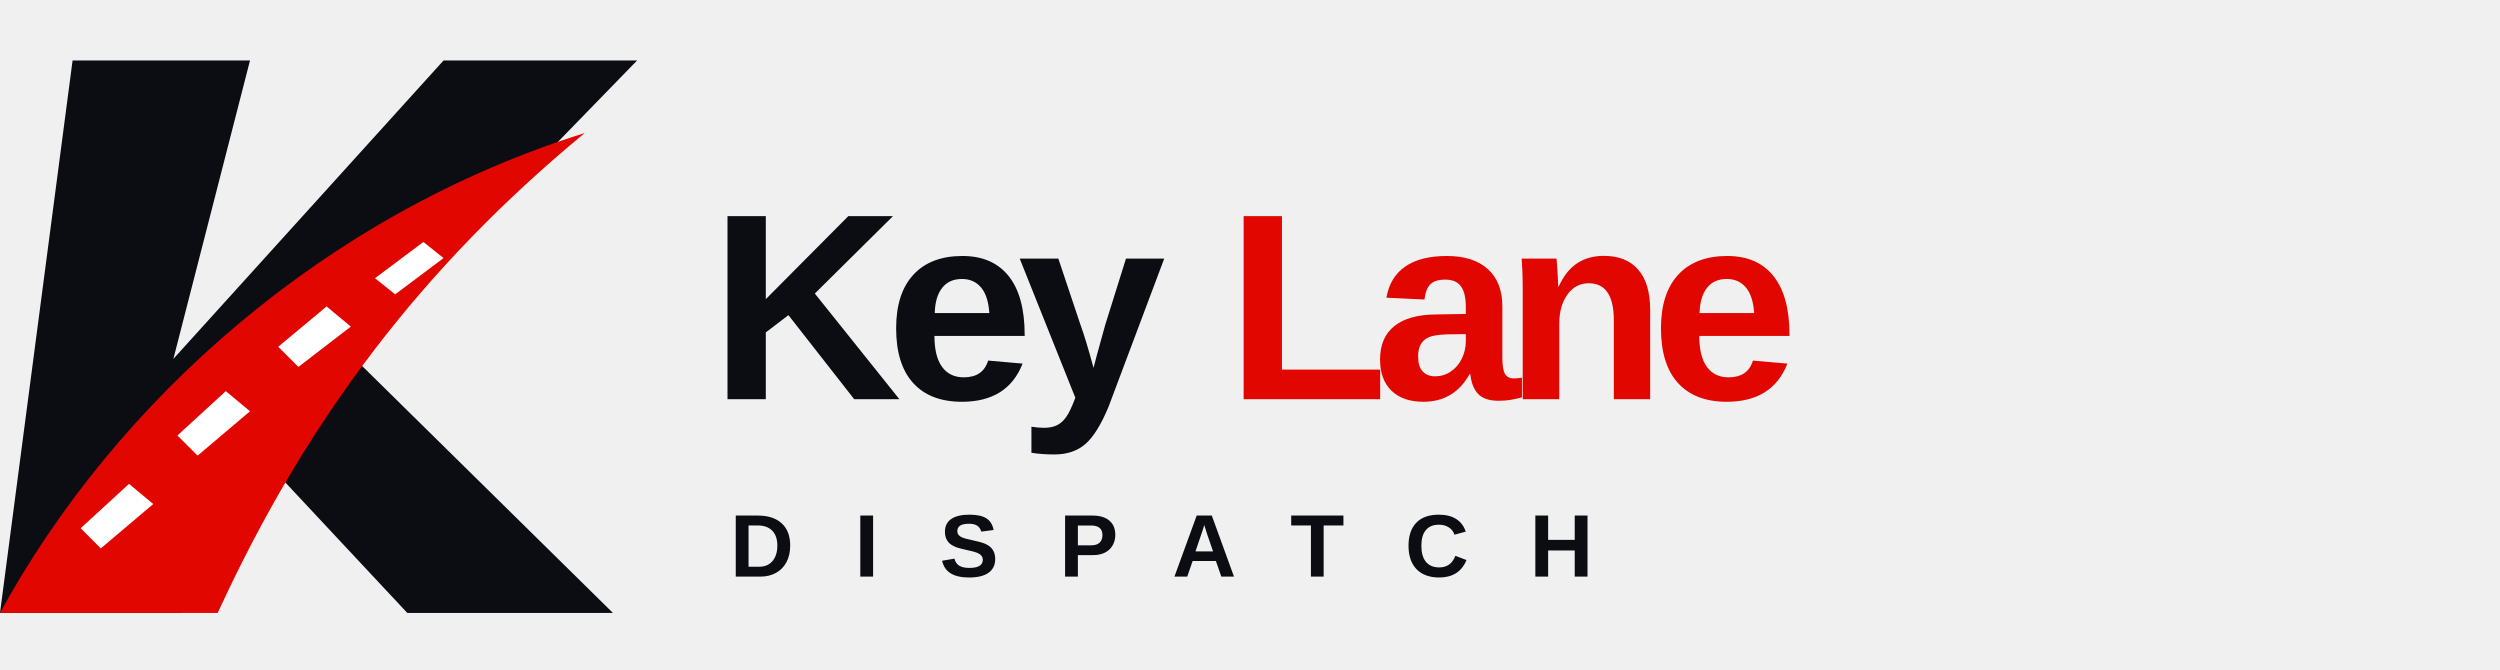
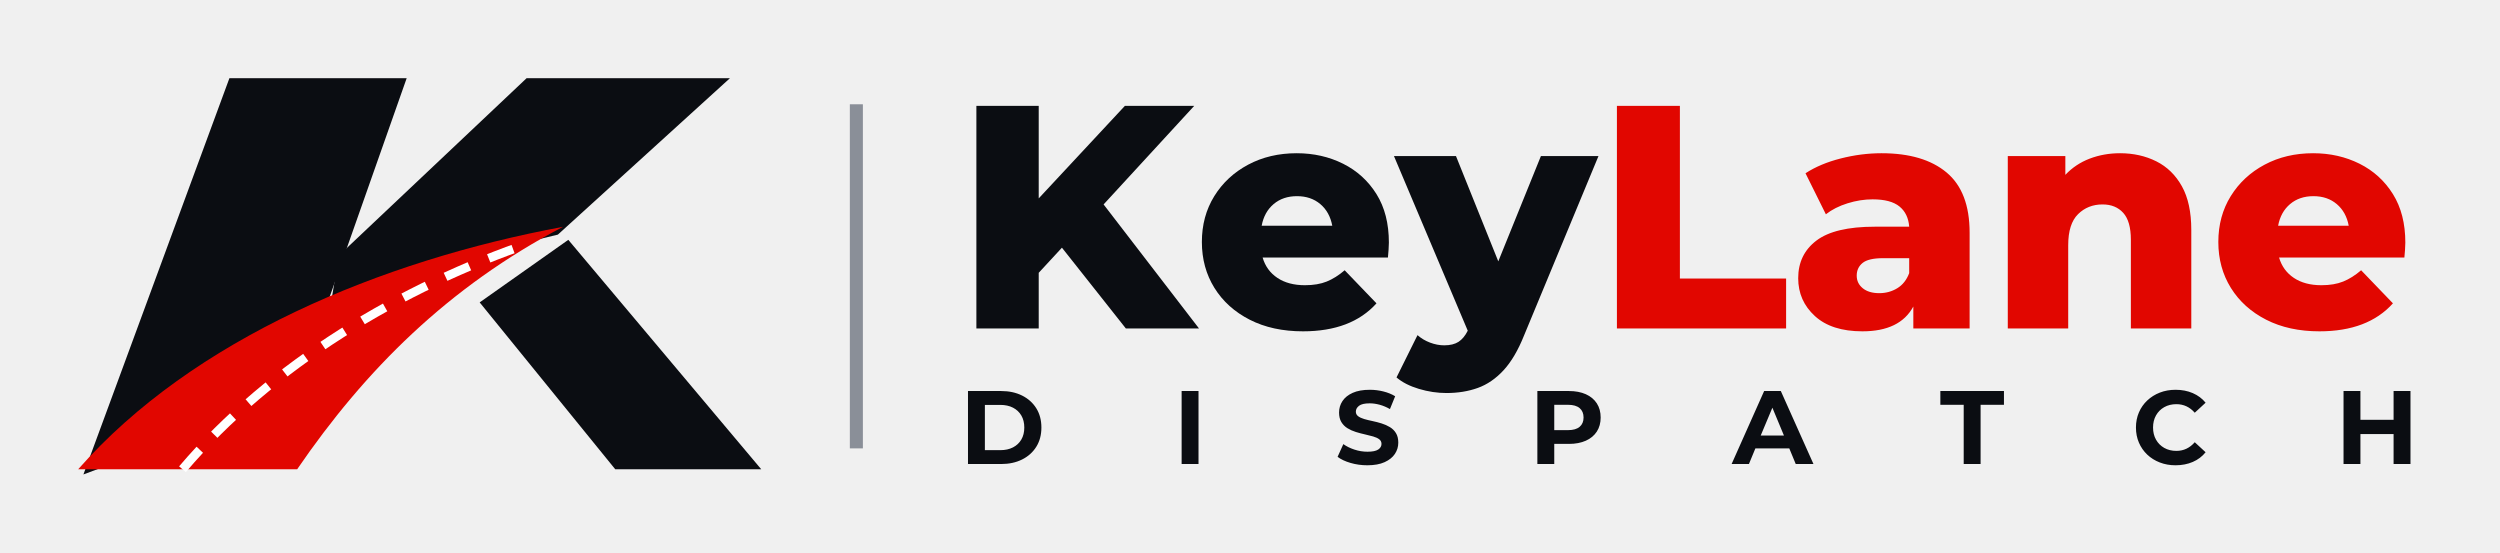
- <svg xmlns="http://www.w3.org/2000/svg" viewBox="0 0 620 166" role="img" aria-label="KeyLane Dispatch logo">
-   <path d="M18 15h44L43 89l67-74h48L87 88l65 64h-51L58 106l-13 46H0z" fill="#0B0D12" />
-   <path d="M0 152C29 99 81 53 145 33c-40 33-69 71-91 119z" fill="#E10600" />
-   <path d="m25 136 13-11-6-5-12 11zm24-23 13-11-6-5-12 11zm25-22 13-10-6-5-12 10zm24-18 12-9-5-4-12 9z" fill="#fff" />
-   <g font-family="Montserrat,Arial,sans-serif" font-weight="800" font-size="66" letter-spacing="-4">
-     <text x="176" y="99" fill="#0B0D12">Key</text>
-     <text x="304" y="99" fill="#E10600">Lane</text>
+ <svg xmlns="http://www.w3.org/2000/svg" width="959" height="212" viewBox="0 0 959 212">
+   <g transform="translate(30 30)">
+     <g transform="translate(16 0)">
+       <polygon points="42,0 110,0 79,88 56,104 26,126 2,146 -14,152" fill="#0B0D12" />
+       <polygon points="84,68 156,0 234,0 168,60 114,73 80,92" fill="#0B0D12" />
+       <polygon points="138,86 172,62 246,150 190,150" fill="#0B0D12" />
+       <path d="M-16 150 C 28 100, 100 70, 170 57 C 126 80, 94 112, 68 150 Z" fill="#E10600" />
+       <path d="M24 150 C 58 110, 108 80, 158 63" stroke="#FFFFFF" stroke-width="3.4" fill="none" stroke-dasharray="10 8" />
+     </g>
  </g>
-   <text x="181" y="143" fill="#0B0D12" font-family="Montserrat,Arial,sans-serif" font-weight="700" font-size="22" letter-spacing="15">DISPATCH</text>
+   <rect x="326" y="40" width="5" height="132" fill="#8A8F98" />
+   <path d="M374.54 126.0V40.6H398.452V76.102L431.514 40.6H458.11L423.34 78.42L459.94 126.0H431.88L407.358 95.012L398.452 104.65V126.0ZM499.834 127.098Q488.122 127.098 479.399 122.645Q470.676 118.192 465.857 110.445Q461.038 102.698 461.038 92.816Q461.038 82.934 465.796 75.248Q470.554 67.562 478.789 63.17Q487.024 58.778 497.394 58.778Q507.154 58.778 515.206 62.804Q523.258 66.83 528.016 74.455Q532.774 82.08 532.774 93.06Q532.774 94.28 532.652 95.866Q532.53 97.452 532.408 98.794H484.34Q485.804 103.796 490.013 106.602Q494.222 109.408 500.566 109.408Q505.446 109.408 508.923 108.005Q512.4 106.602 515.816 103.674L528.016 116.362Q518.378 127.098 499.834 127.098ZM483.974 86.594H511.058Q510.082 81.348 506.483 78.298Q502.884 75.248 497.516 75.248Q492.148 75.248 488.549 78.298Q484.95 81.348 483.974 86.594ZM554.856 150.766Q549.61 150.766 544.303 149.18Q538.996 147.594 535.702 144.788L543.754 128.562Q545.828 130.392 548.573 131.429Q551.318 132.466 554.002 132.466Q557.418 132.466 559.492 131.124Q561.566 129.782 563.03 126.854L534.726 59.876H558.516L574.742 100.258L591.09 59.876H613.172L584.624 128.684Q581.208 137.224 576.755 142.043Q572.302 146.862 566.873 148.814Q561.444 150.766 554.856 150.766Z" fill="#0B0D12" />
+   <path d="M620.248 126.0V40.6H644.404V106.846H685.152V126.0ZM733.952 126.0V117.582Q728.828 127.098 714.432 127.098Q702.598 127.098 696.193 121.242Q689.788 115.386 689.788 106.724Q689.788 97.574 696.803 92.267Q703.818 86.96 719.19 86.96H732.366Q732 81.958 728.645 79.213Q725.29 76.468 718.336 76.468Q713.578 76.468 708.698 77.993Q703.818 79.518 700.402 82.202L692.594 66.464Q698.206 62.804 706.075 60.791Q713.944 58.778 721.752 58.778Q737.856 58.778 746.701 66.159Q755.546 73.54 755.546 89.278V126.0ZM732.366 104.772V99.038H722.362Q716.75 99.038 714.493 100.868Q712.236 102.698 712.236 105.748Q712.236 108.676 714.554 110.567Q716.872 112.458 720.898 112.458Q724.68 112.458 727.791 110.567Q730.902 108.676 732.366 104.772ZM770.186 126.0V59.876H792.268V67.074Q796.172 62.926 801.601 60.852Q807.03 58.778 813.252 58.778Q820.938 58.778 827.16 61.889Q833.382 65.0 836.981 71.466Q840.58 77.932 840.58 88.18V126.0H817.4V91.962Q817.4 84.886 814.472 81.653Q811.544 78.42 806.542 78.42Q800.93 78.42 797.148 82.141Q793.366 85.862 793.366 94.036V126.0ZM889.746 127.098Q878.034 127.098 869.311 122.645Q860.588 118.192 855.769 110.445Q850.95 102.698 850.95 92.816Q850.95 82.934 855.708 75.248Q860.466 67.562 868.701 63.17Q876.936 58.778 887.306 58.778Q897.066 58.778 905.118 62.804Q913.17 66.83 917.928 74.455Q922.686 82.08 922.686 93.06Q922.686 94.28 922.564 95.866Q922.442 97.452 922.32 98.794H874.252Q875.716 103.796 879.925 106.602Q884.134 109.408 890.478 109.408Q895.358 109.408 898.835 108.005Q902.312 106.602 905.728 103.674L917.928 116.362Q908.29 127.098 889.746 127.098ZM873.886 86.594H900.97Q899.994 81.348 896.395 78.298Q892.796 75.248 887.428 75.248Q882.06 75.248 878.461 78.298Q874.862 81.348 873.886 86.594Z" fill="#E10600" />
+   <path d="M371.32 178.0V150.0H384.04Q388.6 150.0 392.08 151.74Q395.56 153.48 397.52 156.62Q399.48 159.76 399.48 164.0Q399.48 168.24 397.52 171.38Q395.56 174.52 392.08 176.26Q388.6 178.0 384.04 178.0ZM377.8 172.68H383.72Q386.52 172.68 388.58 171.62Q390.64 170.56 391.78 168.62Q392.92 166.68 392.92 164.0Q392.92 161.32 391.78 159.38Q390.64 157.44 388.58 156.38Q386.52 155.32 383.72 155.32H377.8ZM453.271 178.0V150.0H459.751V178.0ZM524.503 178.48Q521.143 178.48 518.063 177.58Q514.983 176.68 513.103 175.24L515.303 170.36Q517.063 171.64 519.543 172.46Q522.023 173.28 524.543 173.28Q527.423 173.28 528.683 172.44Q529.943 171.6 529.943 170.28Q529.943 169.16 529.063 168.5Q528.183 167.84 526.723 167.42Q525.263 167.0 523.543 166.62Q521.823 166.24 520.083 165.7Q518.343 165.16 516.883 164.26Q515.423 163.36 514.543 161.9Q513.663 160.44 513.663 158.24Q513.663 155.84 514.963 153.86Q516.263 151.88 518.883 150.7Q521.503 149.52 525.463 149.52Q528.103 149.52 530.663 150.16Q533.223 150.8 535.183 152.0L533.183 156.92Q531.223 155.8 529.243 155.26Q527.263 154.72 525.423 154.72Q522.543 154.72 521.323 155.66Q520.103 156.6 520.103 157.92Q520.103 159.0 520.983 159.66Q521.863 160.32 523.303 160.74Q524.743 161.16 526.483 161.52Q528.223 161.88 529.963 162.42Q531.703 162.96 533.163 163.84Q534.623 164.72 535.503 166.16Q536.383 167.6 536.383 169.8Q536.383 172.16 535.083 174.12Q533.783 176.08 531.143 177.28Q528.503 178.48 524.503 178.48ZM589.734 178.0V150.0H601.854Q605.574 150.0 608.314 151.22Q611.054 152.44 612.534 154.72Q614.014 157.0 614.014 160.16Q614.014 163.28 612.534 165.56Q611.054 167.84 608.314 169.06Q605.574 170.28 601.854 170.28H596.214V178.0ZM596.214 165.0H601.494Q604.454 165.0 605.954 163.72Q607.454 162.44 607.454 160.16Q607.454 157.84 605.954 156.56Q604.454 155.28 601.494 155.28H596.214ZM664.246 178.0 676.726 150.0H683.126L695.646 178.0H688.846L686.366 172.0H673.366L670.886 178.0ZM675.406 167.08H684.326L679.886 156.4ZM753.277 178.0V155.28H744.317V150.0H768.717V155.28H759.757V178.0ZM834.509 178.48Q831.269 178.48 828.489 177.4Q825.709 176.32 823.669 174.38Q821.629 172.44 820.489 169.8Q819.349 167.16 819.349 164.0Q819.349 160.84 820.489 158.2Q821.629 155.56 823.689 153.62Q825.749 151.68 828.509 150.6Q831.269 149.52 834.549 149.52Q838.189 149.52 841.149 150.8Q844.109 152.08 846.069 154.48L841.909 158.32Q839.029 155.04 834.869 155.04Q832.229 155.04 830.209 156.18Q828.189 157.32 827.049 159.34Q825.909 161.36 825.909 164.0Q825.909 166.64 827.049 168.66Q828.189 170.68 830.209 171.82Q832.229 172.96 834.869 172.96Q839.029 172.96 841.909 169.64L846.069 173.48Q844.109 175.92 841.149 177.2Q838.189 178.48 834.509 178.48ZM918.18 178.0V166.52H905.46V178.0H898.98V150.0H905.46V161.04H918.18V150.0H924.66V178.0Z" fill="#0B0D12" />
</svg>
